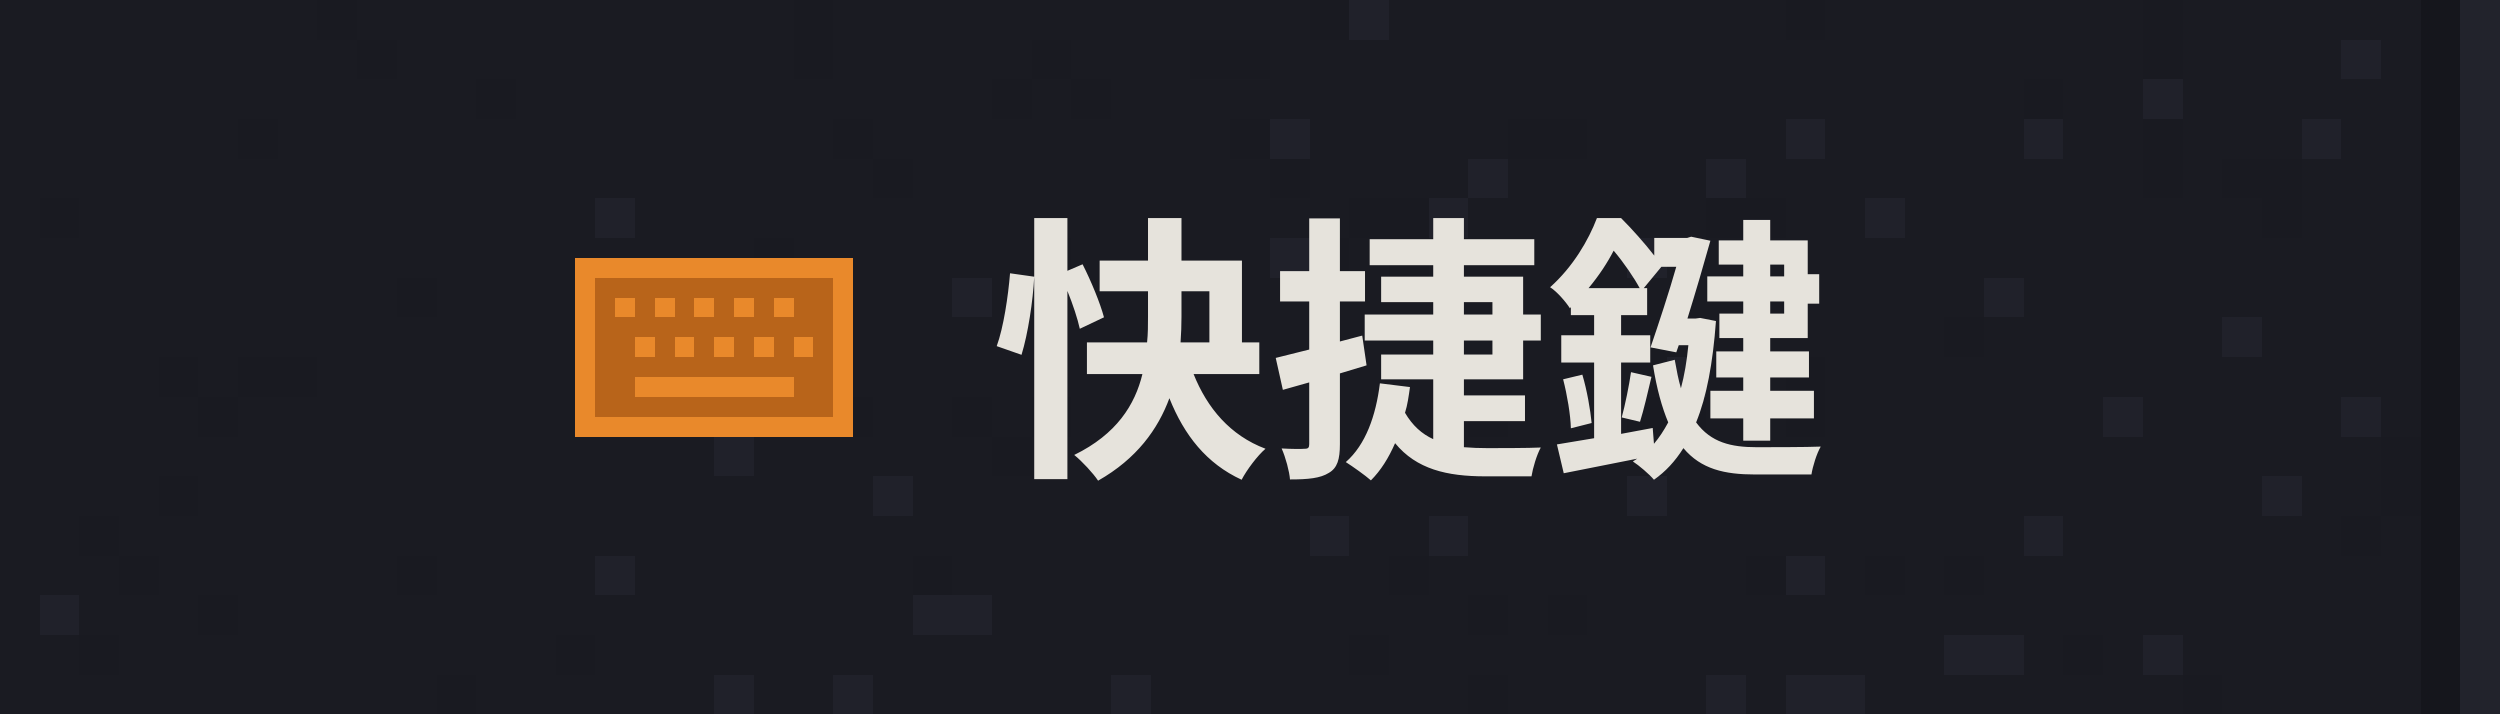
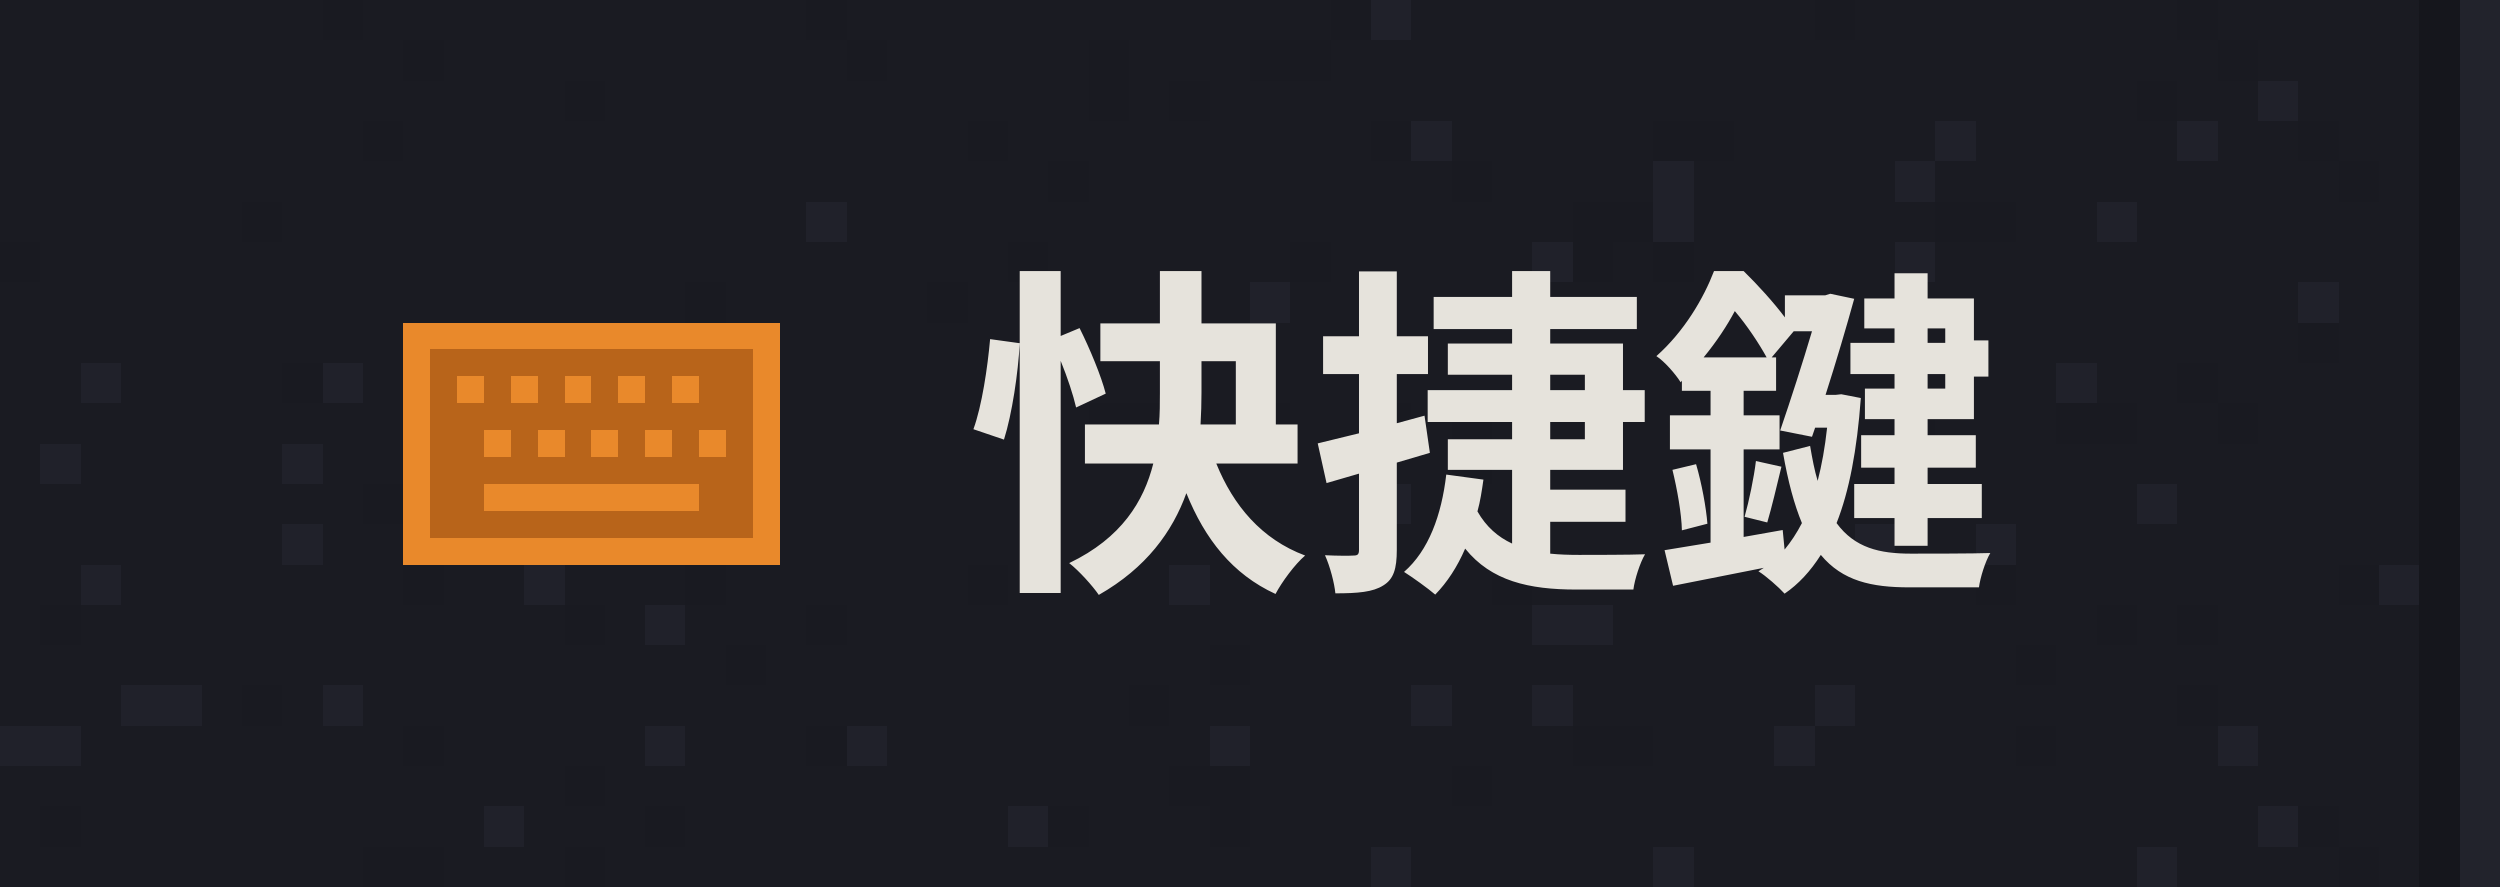
- <svg xmlns="http://www.w3.org/2000/svg" width="126" height="36" viewBox="0 0 126 36" shape-rendering="crispEdges">
-   <rect width="126" height="36" fill="#1A1B22" />
+ <svg xmlns="http://www.w3.org/2000/svg" width="124" height="44" viewBox="0 0 124 44" shape-rendering="crispEdges">
+   <rect width="124" height="44" fill="#1A1B22" />
  <rect x="16" y="0" width="2" height="2" fill="#191A21" />
  <rect x="40" y="0" width="2" height="2" fill="#191A21" />
  <rect x="66" y="0" width="2" height="2" fill="#191A21" />
  <rect x="68" y="0" width="2" height="2" fill="#20212A" />
  <rect x="90" y="0" width="2" height="2" fill="#191A21" />
  <rect x="108" y="0" width="2" height="2" fill="#191A21" />
-   <rect x="18" y="2" width="2" height="2" fill="#191A21" />
-   <rect x="40" y="2" width="2" height="2" fill="#191A21" />
-   <rect x="52" y="2" width="2" height="2" fill="#191A21" />
-   <rect x="60" y="2" width="2" height="2" fill="#191A21" />
+   <rect x="20" y="2" width="2" height="2" fill="#191A21" />
+   <rect x="42" y="2" width="2" height="2" fill="#191A21" />
+   <rect x="54" y="2" width="2" height="2" fill="#191A21" />
  <rect x="62" y="2" width="2" height="2" fill="#191A21" />
-   <rect x="108" y="2" width="2" height="2" fill="#191A21" />
-   <rect x="118" y="2" width="2" height="2" fill="#20212A" />
-   <rect x="24" y="4" width="2" height="2" fill="#191A21" />
-   <rect x="50" y="4" width="2" height="2" fill="#191A21" />
+   <rect x="64" y="2" width="2" height="2" fill="#191A21" />
+   <rect x="110" y="2" width="2" height="2" fill="#191A21" />
+   <rect x="120" y="2" width="2" height="2" fill="#20212A" />
+   <rect x="28" y="4" width="2" height="2" fill="#191A21" />
  <rect x="54" y="4" width="2" height="2" fill="#191A21" />
-   <rect x="102" y="4" width="2" height="2" fill="#191A21" />
-   <rect x="108" y="4" width="2" height="2" fill="#20212A" />
-   <rect x="12" y="6" width="2" height="2" fill="#191A21" />
-   <rect x="42" y="6" width="2" height="2" fill="#191A21" />
-   <rect x="62" y="6" width="2" height="2" fill="#191A21" />
-   <rect x="64" y="6" width="2" height="2" fill="#20212A" />
-   <rect x="76" y="6" width="2" height="2" fill="#191A21" />
-   <rect x="78" y="6" width="2" height="2" fill="#191A21" />
-   <rect x="90" y="6" width="2" height="2" fill="#20212A" />
-   <rect x="102" y="6" width="2" height="2" fill="#20212A" />
-   <rect x="108" y="6" width="2" height="2" fill="#191A21" />
-   <rect x="116" y="6" width="2" height="2" fill="#20212A" />
-   <rect x="44" y="8" width="2" height="2" fill="#191A21" />
-   <rect x="64" y="8" width="2" height="2" fill="#191A21" />
-   <rect x="74" y="8" width="2" height="2" fill="#20212A" />
-   <rect x="86" y="8" width="2" height="2" fill="#20212A" />
-   <rect x="108" y="8" width="2" height="2" fill="#191A21" />
-   <rect x="112" y="8" width="2" height="2" fill="#191A21" />
-   <rect x="114" y="8" width="2" height="2" fill="#191A21" />
-   <rect x="2" y="10" width="2" height="2" fill="#191A21" />
-   <rect x="30" y="10" width="2" height="2" fill="#20212A" />
-   <rect x="68" y="10" width="2" height="2" fill="#191A21" />
-   <rect x="70" y="10" width="2" height="2" fill="#191A21" />
-   <rect x="72" y="10" width="2" height="2" fill="#20212A" />
-   <rect x="86" y="10" width="2" height="2" fill="#191A21" />
-   <rect x="88" y="10" width="2" height="2" fill="#191A21" />
-   <rect x="94" y="10" width="2" height="2" fill="#20212A" />
-   <rect x="114" y="10" width="2" height="2" fill="#191A21" />
-   <rect x="38" y="12" width="2" height="2" fill="#191A21" />
-   <rect x="52" y="12" width="2" height="2" fill="#191A21" />
-   <rect x="64" y="12" width="2" height="2" fill="#20212A" />
-   <rect x="66" y="12" width="2" height="2" fill="#191A21" />
-   <rect x="70" y="12" width="2" height="2" fill="#191A21" />
-   <rect x="82" y="12" width="2" height="2" fill="#20212A" />
-   <rect x="20" y="14" width="2" height="2" fill="#191A21" />
-   <rect x="32" y="14" width="2" height="2" fill="#191A21" />
-   <rect x="48" y="14" width="2" height="2" fill="#20212A" />
-   <rect x="100" y="14" width="2" height="2" fill="#20212A" />
-   <rect x="98" y="16" width="2" height="2" fill="#191A21" />
-   <rect x="112" y="16" width="2" height="2" fill="#20212A" />
-   <rect x="122" y="16" width="2" height="2" fill="#191A21" />
-   <rect x="124" y="16" width="2" height="2" fill="#20212A" />
-   <rect x="8" y="18" width="2" height="2" fill="#191A21" />
-   <rect x="12" y="18" width="2" height="2" fill="#191A21" />
+   <rect x="58" y="4" width="2" height="2" fill="#191A21" />
+   <rect x="106" y="4" width="2" height="2" fill="#191A21" />
+   <rect x="112" y="4" width="2" height="2" fill="#20212A" />
+   <rect x="18" y="6" width="2" height="2" fill="#191A21" />
+   <rect x="48" y="6" width="2" height="2" fill="#191A21" />
+   <rect x="68" y="6" width="2" height="2" fill="#191A21" />
+   <rect x="70" y="6" width="2" height="2" fill="#20212A" />
+   <rect x="82" y="6" width="2" height="2" fill="#191A21" />
+   <rect x="84" y="6" width="2" height="2" fill="#191A21" />
+   <rect x="96" y="6" width="2" height="2" fill="#20212A" />
+   <rect x="108" y="6" width="2" height="2" fill="#20212A" />
+   <rect x="114" y="6" width="2" height="2" fill="#191A21" />
+   <rect x="122" y="6" width="2" height="2" fill="#20212A" />
+   <rect x="52" y="8" width="2" height="2" fill="#191A21" />
+   <rect x="72" y="8" width="2" height="2" fill="#191A21" />
+   <rect x="82" y="8" width="2" height="2" fill="#20212A" />
+   <rect x="94" y="8" width="2" height="2" fill="#20212A" />
+   <rect x="116" y="8" width="2" height="2" fill="#191A21" />
+   <rect x="120" y="8" width="2" height="2" fill="#191A21" />
+   <rect x="122" y="8" width="2" height="2" fill="#191A21" />
+   <rect x="12" y="10" width="2" height="2" fill="#191A21" />
+   <rect x="40" y="10" width="2" height="2" fill="#20212A" />
+   <rect x="78" y="10" width="2" height="2" fill="#191A21" />
+   <rect x="80" y="10" width="2" height="2" fill="#191A21" />
+   <rect x="82" y="10" width="2" height="2" fill="#20212A" />
+   <rect x="96" y="10" width="2" height="2" fill="#191A21" />
+   <rect x="98" y="10" width="2" height="2" fill="#191A21" />
+   <rect x="104" y="10" width="2" height="2" fill="#20212A" />
+   <rect x="0" y="12" width="2" height="2" fill="#191A21" />
+   <rect x="50" y="12" width="2" height="2" fill="#191A21" />
+   <rect x="64" y="12" width="2" height="2" fill="#191A21" />
+   <rect x="76" y="12" width="2" height="2" fill="#20212A" />
+   <rect x="78" y="12" width="2" height="2" fill="#191A21" />
+   <rect x="82" y="12" width="2" height="2" fill="#191A21" />
+   <rect x="94" y="12" width="2" height="2" fill="#20212A" />
+   <rect x="34" y="14" width="2" height="2" fill="#191A21" />
+   <rect x="46" y="14" width="2" height="2" fill="#191A21" />
+   <rect x="62" y="14" width="2" height="2" fill="#20212A" />
+   <rect x="114" y="14" width="2" height="2" fill="#20212A" />
+   <rect x="114" y="16" width="2" height="2" fill="#191A21" />
+   <rect x="4" y="18" width="2" height="2" fill="#20212A" />
  <rect x="14" y="18" width="2" height="2" fill="#191A21" />
-   <rect x="84" y="18" width="2" height="2" fill="#20212A" />
-   <rect x="90" y="18" width="2" height="2" fill="#191A21" />
-   <rect x="10" y="20" width="2" height="2" fill="#191A21" />
-   <rect x="34" y="20" width="2" height="2" fill="#191A21" />
-   <rect x="36" y="20" width="2" height="2" fill="#191A21" />
-   <rect x="42" y="20" width="2" height="2" fill="#191A21" />
-   <rect x="48" y="20" width="2" height="2" fill="#191A21" />
-   <rect x="52" y="20" width="2" height="2" fill="#191A21" />
-   <rect x="74" y="20" width="2" height="2" fill="#191A21" />
-   <rect x="82" y="20" width="2" height="2" fill="#191A21" />
-   <rect x="84" y="20" width="2" height="2" fill="#191A21" />
-   <rect x="90" y="20" width="2" height="2" fill="#191A21" />
-   <rect x="106" y="20" width="2" height="2" fill="#20212A" />
-   <rect x="118" y="20" width="2" height="2" fill="#20212A" />
-   <rect x="36" y="22" width="2" height="2" fill="#20212A" />
-   <rect x="50" y="22" width="2" height="2" fill="#191A21" />
-   <rect x="120" y="22" width="2" height="2" fill="#191A21" />
-   <rect x="8" y="24" width="2" height="2" fill="#191A21" />
-   <rect x="44" y="24" width="2" height="2" fill="#20212A" />
-   <rect x="82" y="24" width="2" height="2" fill="#20212A" />
-   <rect x="114" y="24" width="2" height="2" fill="#20212A" />
-   <rect x="120" y="24" width="2" height="2" fill="#191A21" />
-   <rect x="4" y="26" width="2" height="2" fill="#191A21" />
-   <rect x="66" y="26" width="2" height="2" fill="#20212A" />
-   <rect x="72" y="26" width="2" height="2" fill="#20212A" />
-   <rect x="102" y="26" width="2" height="2" fill="#20212A" />
-   <rect x="118" y="26" width="2" height="2" fill="#191A21" />
-   <rect x="124" y="26" width="2" height="2" fill="#20212A" />
-   <rect x="6" y="28" width="2" height="2" fill="#191A21" />
+   <rect x="16" y="18" width="2" height="2" fill="#20212A" />
+   <rect x="26" y="18" width="2" height="2" fill="#191A21" />
+   <rect x="30" y="18" width="2" height="2" fill="#191A21" />
+   <rect x="32" y="18" width="2" height="2" fill="#191A21" />
+   <rect x="102" y="18" width="2" height="2" fill="#20212A" />
+   <rect x="108" y="18" width="2" height="2" fill="#191A21" />
+   <rect x="30" y="20" width="2" height="2" fill="#191A21" />
+   <rect x="54" y="20" width="2" height="2" fill="#191A21" />
+   <rect x="56" y="20" width="2" height="2" fill="#191A21" />
+   <rect x="62" y="20" width="2" height="2" fill="#191A21" />
+   <rect x="68" y="20" width="2" height="2" fill="#191A21" />
+   <rect x="72" y="20" width="2" height="2" fill="#191A21" />
+   <rect x="94" y="20" width="2" height="2" fill="#191A21" />
+   <rect x="102" y="20" width="2" height="2" fill="#191A21" />
+   <rect x="104" y="20" width="2" height="2" fill="#191A21" />
+   <rect x="110" y="20" width="2" height="2" fill="#191A21" />
+   <rect x="2" y="22" width="2" height="2" fill="#20212A" />
+   <rect x="14" y="22" width="2" height="2" fill="#20212A" />
+   <rect x="58" y="22" width="2" height="2" fill="#20212A" />
+   <rect x="72" y="22" width="2" height="2" fill="#191A21" />
+   <rect x="18" y="24" width="2" height="2" fill="#191A21" />
+   <rect x="32" y="24" width="2" height="2" fill="#191A21" />
+   <rect x="68" y="24" width="2" height="2" fill="#20212A" />
+   <rect x="106" y="24" width="2" height="2" fill="#20212A" />
+   <rect x="14" y="26" width="2" height="2" fill="#20212A" />
+   <rect x="20" y="26" width="2" height="2" fill="#191A21" />
+   <rect x="30" y="26" width="2" height="2" fill="#191A21" />
+   <rect x="92" y="26" width="2" height="2" fill="#20212A" />
+   <rect x="98" y="26" width="2" height="2" fill="#20212A" />
+   <rect x="4" y="28" width="2" height="2" fill="#20212A" />
  <rect x="20" y="28" width="2" height="2" fill="#191A21" />
-   <rect x="30" y="28" width="2" height="2" fill="#20212A" />
-   <rect x="46" y="28" width="2" height="2" fill="#191A21" />
-   <rect x="70" y="28" width="2" height="2" fill="#191A21" />
-   <rect x="88" y="28" width="2" height="2" fill="#191A21" />
-   <rect x="90" y="28" width="2" height="2" fill="#20212A" />
-   <rect x="94" y="28" width="2" height="2" fill="#191A21" />
+   <rect x="26" y="28" width="2" height="2" fill="#20212A" />
+   <rect x="34" y="28" width="2" height="2" fill="#191A21" />
+   <rect x="48" y="28" width="2" height="2" fill="#191A21" />
+   <rect x="58" y="28" width="2" height="2" fill="#20212A" />
+   <rect x="74" y="28" width="2" height="2" fill="#191A21" />
  <rect x="98" y="28" width="2" height="2" fill="#191A21" />
-   <rect x="124" y="28" width="2" height="2" fill="#191A21" />
-   <rect x="2" y="30" width="2" height="2" fill="#20212A" />
-   <rect x="10" y="30" width="2" height="2" fill="#191A21" />
-   <rect x="46" y="30" width="2" height="2" fill="#20212A" />
-   <rect x="48" y="30" width="2" height="2" fill="#20212A" />
-   <rect x="74" y="30" width="2" height="2" fill="#191A21" />
-   <rect x="78" y="30" width="2" height="2" fill="#191A21" />
-   <rect x="4" y="32" width="2" height="2" fill="#191A21" />
-   <rect x="28" y="32" width="2" height="2" fill="#191A21" />
-   <rect x="68" y="32" width="2" height="2" fill="#191A21" />
-   <rect x="98" y="32" width="2" height="2" fill="#20212A" />
-   <rect x="100" y="32" width="2" height="2" fill="#20212A" />
-   <rect x="104" y="32" width="2" height="2" fill="#191A21" />
-   <rect x="108" y="32" width="2" height="2" fill="#20212A" />
-   <rect x="22" y="34" width="2" height="2" fill="#191A21" />
-   <rect x="36" y="34" width="2" height="2" fill="#20212A" />
-   <rect x="42" y="34" width="2" height="2" fill="#20212A" />
-   <rect x="56" y="34" width="2" height="2" fill="#20212A" />
-   <rect x="74" y="34" width="2" height="2" fill="#191A21" />
-   <rect x="86" y="34" width="2" height="2" fill="#20212A" />
+   <rect x="116" y="28" width="2" height="2" fill="#191A21" />
+   <rect x="118" y="28" width="2" height="2" fill="#20212A" />
+   <rect x="122" y="28" width="2" height="2" fill="#191A21" />
+   <rect x="2" y="30" width="2" height="2" fill="#191A21" />
+   <rect x="28" y="30" width="2" height="2" fill="#191A21" />
+   <rect x="32" y="30" width="2" height="2" fill="#20212A" />
+   <rect x="40" y="30" width="2" height="2" fill="#191A21" />
+   <rect x="76" y="30" width="2" height="2" fill="#20212A" />
+   <rect x="78" y="30" width="2" height="2" fill="#20212A" />
+   <rect x="104" y="30" width="2" height="2" fill="#191A21" />
+   <rect x="108" y="30" width="2" height="2" fill="#191A21" />
+   <rect x="36" y="32" width="2" height="2" fill="#191A21" />
+   <rect x="60" y="32" width="2" height="2" fill="#191A21" />
+   <rect x="100" y="32" width="2" height="2" fill="#191A21" />
+   <rect x="6" y="34" width="2" height="2" fill="#20212A" />
+   <rect x="8" y="34" width="2" height="2" fill="#20212A" />
+   <rect x="12" y="34" width="2" height="2" fill="#191A21" />
+   <rect x="16" y="34" width="2" height="2" fill="#20212A" />
+   <rect x="56" y="34" width="2" height="2" fill="#191A21" />
+   <rect x="70" y="34" width="2" height="2" fill="#20212A" />
+   <rect x="76" y="34" width="2" height="2" fill="#20212A" />
  <rect x="90" y="34" width="2" height="2" fill="#20212A" />
-   <rect x="92" y="34" width="2" height="2" fill="#20212A" />
-   <rect x="110" y="34" width="2" height="2" fill="#191A21" />
-   <rect x="122" y="34" width="2" height="2" fill="#20212A" />
-   <rect x="122" width="2" height="36" fill="#15161C" />
-   <rect x="124" width="2" height="36" fill="#22232C" />
-   <rect x="29" y="13" width="14" height="1" fill="#E9892B" />
-   <rect x="29" y="14" width="1" height="1" fill="#E9892B" />
-   <rect x="30" y="14" width="12" height="1" fill="#B8641A" />
-   <rect x="42" y="14" width="1" height="1" fill="#E9892B" />
-   <rect x="29" y="15" width="1" height="1" fill="#E9892B" />
-   <rect x="30" y="15" width="1" height="1" fill="#B8641A" />
-   <rect x="31" y="15" width="1" height="1" fill="#E9892B" />
-   <rect x="32" y="15" width="1" height="1" fill="#B8641A" />
-   <rect x="33" y="15" width="1" height="1" fill="#E9892B" />
-   <rect x="34" y="15" width="1" height="1" fill="#B8641A" />
-   <rect x="35" y="15" width="1" height="1" fill="#E9892B" />
-   <rect x="36" y="15" width="1" height="1" fill="#B8641A" />
-   <rect x="37" y="15" width="1" height="1" fill="#E9892B" />
-   <rect x="38" y="15" width="1" height="1" fill="#B8641A" />
-   <rect x="39" y="15" width="1" height="1" fill="#E9892B" />
-   <rect x="40" y="15" width="2" height="1" fill="#B8641A" />
-   <rect x="42" y="15" width="1" height="1" fill="#E9892B" />
-   <rect x="29" y="16" width="1" height="1" fill="#E9892B" />
-   <rect x="30" y="16" width="12" height="1" fill="#B8641A" />
-   <rect x="42" y="16" width="1" height="1" fill="#E9892B" />
-   <rect x="29" y="17" width="1" height="1" fill="#E9892B" />
-   <rect x="30" y="17" width="2" height="1" fill="#B8641A" />
-   <rect x="32" y="17" width="1" height="1" fill="#E9892B" />
-   <rect x="33" y="17" width="1" height="1" fill="#B8641A" />
-   <rect x="34" y="17" width="1" height="1" fill="#E9892B" />
-   <rect x="35" y="17" width="1" height="1" fill="#B8641A" />
-   <rect x="36" y="17" width="1" height="1" fill="#E9892B" />
-   <rect x="37" y="17" width="1" height="1" fill="#B8641A" />
-   <rect x="38" y="17" width="1" height="1" fill="#E9892B" />
-   <rect x="39" y="17" width="1" height="1" fill="#B8641A" />
-   <rect x="40" y="17" width="1" height="1" fill="#E9892B" />
-   <rect x="41" y="17" width="1" height="1" fill="#B8641A" />
-   <rect x="42" y="17" width="1" height="1" fill="#E9892B" />
-   <rect x="29" y="18" width="1" height="1" fill="#E9892B" />
-   <rect x="30" y="18" width="12" height="1" fill="#B8641A" />
-   <rect x="42" y="18" width="1" height="1" fill="#E9892B" />
-   <rect x="29" y="19" width="1" height="1" fill="#E9892B" />
-   <rect x="30" y="19" width="2" height="1" fill="#B8641A" />
-   <rect x="32" y="19" width="8" height="1" fill="#E9892B" />
-   <rect x="40" y="19" width="2" height="1" fill="#B8641A" />
-   <rect x="42" y="19" width="1" height="1" fill="#E9892B" />
-   <rect x="29" y="20" width="1" height="1" fill="#E9892B" />
-   <rect x="30" y="20" width="12" height="1" fill="#B8641A" />
-   <rect x="42" y="20" width="1" height="1" fill="#E9892B" />
-   <rect x="29" y="21" width="14" height="1" fill="#E9892B" />
-   <text x="50" y="22.9" font-family="-apple-system, 'Segoe UI', 'Helvetica Neue', Helvetica, Arial, 'PingFang TC', 'Microsoft JhengHei', 'Noto Sans TC', sans-serif" font-size="14" font-weight="600" fill="#E6E3DC">快捷鍵</text>
+   <rect x="108" y="34" width="2" height="2" fill="#191A21" />
+   <rect x="120" y="34" width="2" height="2" fill="#20212A" />
+   <rect x="0" y="36" width="2" height="2" fill="#20212A" />
+   <rect x="2" y="36" width="2" height="2" fill="#20212A" />
+   <rect x="20" y="36" width="2" height="2" fill="#191A21" />
+   <rect x="32" y="36" width="2" height="2" fill="#20212A" />
+   <rect x="40" y="36" width="2" height="2" fill="#191A21" />
+   <rect x="42" y="36" width="2" height="2" fill="#20212A" />
+   <rect x="60" y="36" width="2" height="2" fill="#20212A" />
+   <rect x="78" y="36" width="2" height="2" fill="#191A21" />
+   <rect x="80" y="36" width="2" height="2" fill="#191A21" />
+   <rect x="88" y="36" width="2" height="2" fill="#20212A" />
+   <rect x="100" y="36" width="2" height="2" fill="#191A21" />
+   <rect x="110" y="36" width="2" height="2" fill="#20212A" />
+   <rect x="28" y="38" width="2" height="2" fill="#191A21" />
+   <rect x="58" y="38" width="2" height="2" fill="#191A21" />
+   <rect x="60" y="38" width="2" height="2" fill="#191A21" />
+   <rect x="72" y="38" width="2" height="2" fill="#191A21" />
+   <rect x="2" y="40" width="2" height="2" fill="#191A21" />
+   <rect x="24" y="40" width="2" height="2" fill="#20212A" />
+   <rect x="32" y="40" width="2" height="2" fill="#191A21" />
+   <rect x="50" y="40" width="2" height="2" fill="#20212A" />
+   <rect x="52" y="40" width="2" height="2" fill="#191A21" />
+   <rect x="60" y="40" width="2" height="2" fill="#191A21" />
+   <rect x="112" y="40" width="2" height="2" fill="#20212A" />
+   <rect x="114" y="40" width="2" height="2" fill="#191A21" />
+   <rect x="18" y="42" width="2" height="2" fill="#191A21" />
+   <rect x="20" y="42" width="2" height="2" fill="#191A21" />
+   <rect x="28" y="42" width="2" height="2" fill="#191A21" />
+   <rect x="68" y="42" width="2" height="2" fill="#20212A" />
+   <rect x="82" y="42" width="2" height="2" fill="#20212A" />
+   <rect x="106" y="42" width="2" height="2" fill="#20212A" />
+   <rect x="116" y="42" width="2" height="2" fill="#191A21" />
+   <rect x="120" width="2" height="44" fill="#15161C" />
+   <rect x="122" width="2" height="44" fill="#22232C" />
+   <rect x="20" y="16" width="18.667" height="1.333" fill="#E9892B" />
+   <rect x="20" y="17.333" width="1.333" height="1.333" fill="#E9892B" />
+   <rect x="21.333" y="17.333" width="16" height="1.333" fill="#B8641A" />
+   <rect x="37.333" y="17.333" width="1.333" height="1.333" fill="#E9892B" />
+   <rect x="20" y="18.667" width="1.333" height="1.333" fill="#E9892B" />
+   <rect x="21.333" y="18.667" width="1.333" height="1.333" fill="#B8641A" />
+   <rect x="22.667" y="18.667" width="1.333" height="1.333" fill="#E9892B" />
+   <rect x="24" y="18.667" width="1.333" height="1.333" fill="#B8641A" />
+   <rect x="25.333" y="18.667" width="1.333" height="1.333" fill="#E9892B" />
+   <rect x="26.667" y="18.667" width="1.333" height="1.333" fill="#B8641A" />
+   <rect x="28" y="18.667" width="1.333" height="1.333" fill="#E9892B" />
+   <rect x="29.333" y="18.667" width="1.333" height="1.333" fill="#B8641A" />
+   <rect x="30.667" y="18.667" width="1.333" height="1.333" fill="#E9892B" />
+   <rect x="32" y="18.667" width="1.333" height="1.333" fill="#B8641A" />
+   <rect x="33.333" y="18.667" width="1.333" height="1.333" fill="#E9892B" />
+   <rect x="34.667" y="18.667" width="2.667" height="1.333" fill="#B8641A" />
+   <rect x="37.333" y="18.667" width="1.333" height="1.333" fill="#E9892B" />
+   <rect x="20" y="20" width="1.333" height="1.333" fill="#E9892B" />
+   <rect x="21.333" y="20" width="16" height="1.333" fill="#B8641A" />
+   <rect x="37.333" y="20" width="1.333" height="1.333" fill="#E9892B" />
+   <rect x="20" y="21.333" width="1.333" height="1.333" fill="#E9892B" />
+   <rect x="21.333" y="21.333" width="2.667" height="1.333" fill="#B8641A" />
+   <rect x="24" y="21.333" width="1.333" height="1.333" fill="#E9892B" />
+   <rect x="25.333" y="21.333" width="1.333" height="1.333" fill="#B8641A" />
+   <rect x="26.667" y="21.333" width="1.333" height="1.333" fill="#E9892B" />
+   <rect x="28" y="21.333" width="1.333" height="1.333" fill="#B8641A" />
+   <rect x="29.333" y="21.333" width="1.333" height="1.333" fill="#E9892B" />
+   <rect x="30.667" y="21.333" width="1.333" height="1.333" fill="#B8641A" />
+   <rect x="32" y="21.333" width="1.333" height="1.333" fill="#E9892B" />
+   <rect x="33.333" y="21.333" width="1.333" height="1.333" fill="#B8641A" />
+   <rect x="34.667" y="21.333" width="1.333" height="1.333" fill="#E9892B" />
+   <rect x="36" y="21.333" width="1.333" height="1.333" fill="#B8641A" />
+   <rect x="37.333" y="21.333" width="1.333" height="1.333" fill="#E9892B" />
+   <rect x="20" y="22.667" width="1.333" height="1.333" fill="#E9892B" />
+   <rect x="21.333" y="22.667" width="16" height="1.333" fill="#B8641A" />
+   <rect x="37.333" y="22.667" width="1.333" height="1.333" fill="#E9892B" />
+   <rect x="20" y="24" width="1.333" height="1.333" fill="#E9892B" />
+   <rect x="21.333" y="24" width="2.667" height="1.333" fill="#B8641A" />
+   <rect x="24" y="24" width="10.667" height="1.333" fill="#E9892B" />
+   <rect x="34.667" y="24" width="2.667" height="1.333" fill="#B8641A" />
+   <rect x="37.333" y="24" width="1.333" height="1.333" fill="#E9892B" />
+   <rect x="20" y="25.333" width="1.333" height="1.333" fill="#E9892B" />
+   <rect x="21.333" y="25.333" width="16" height="1.333" fill="#B8641A" />
+   <rect x="37.333" y="25.333" width="1.333" height="1.333" fill="#E9892B" />
+   <rect x="20" y="26.667" width="18.667" height="1.333" fill="#E9892B" />
+   <text x="48" y="27.9" font-family="-apple-system, 'Segoe UI', 'Helvetica Neue', Helvetica, Arial, 'PingFang TC', 'Microsoft JhengHei', 'Noto Sans TC', sans-serif" font-size="17" font-weight="600" fill="#E6E3DC">快捷鍵</text>
</svg>
